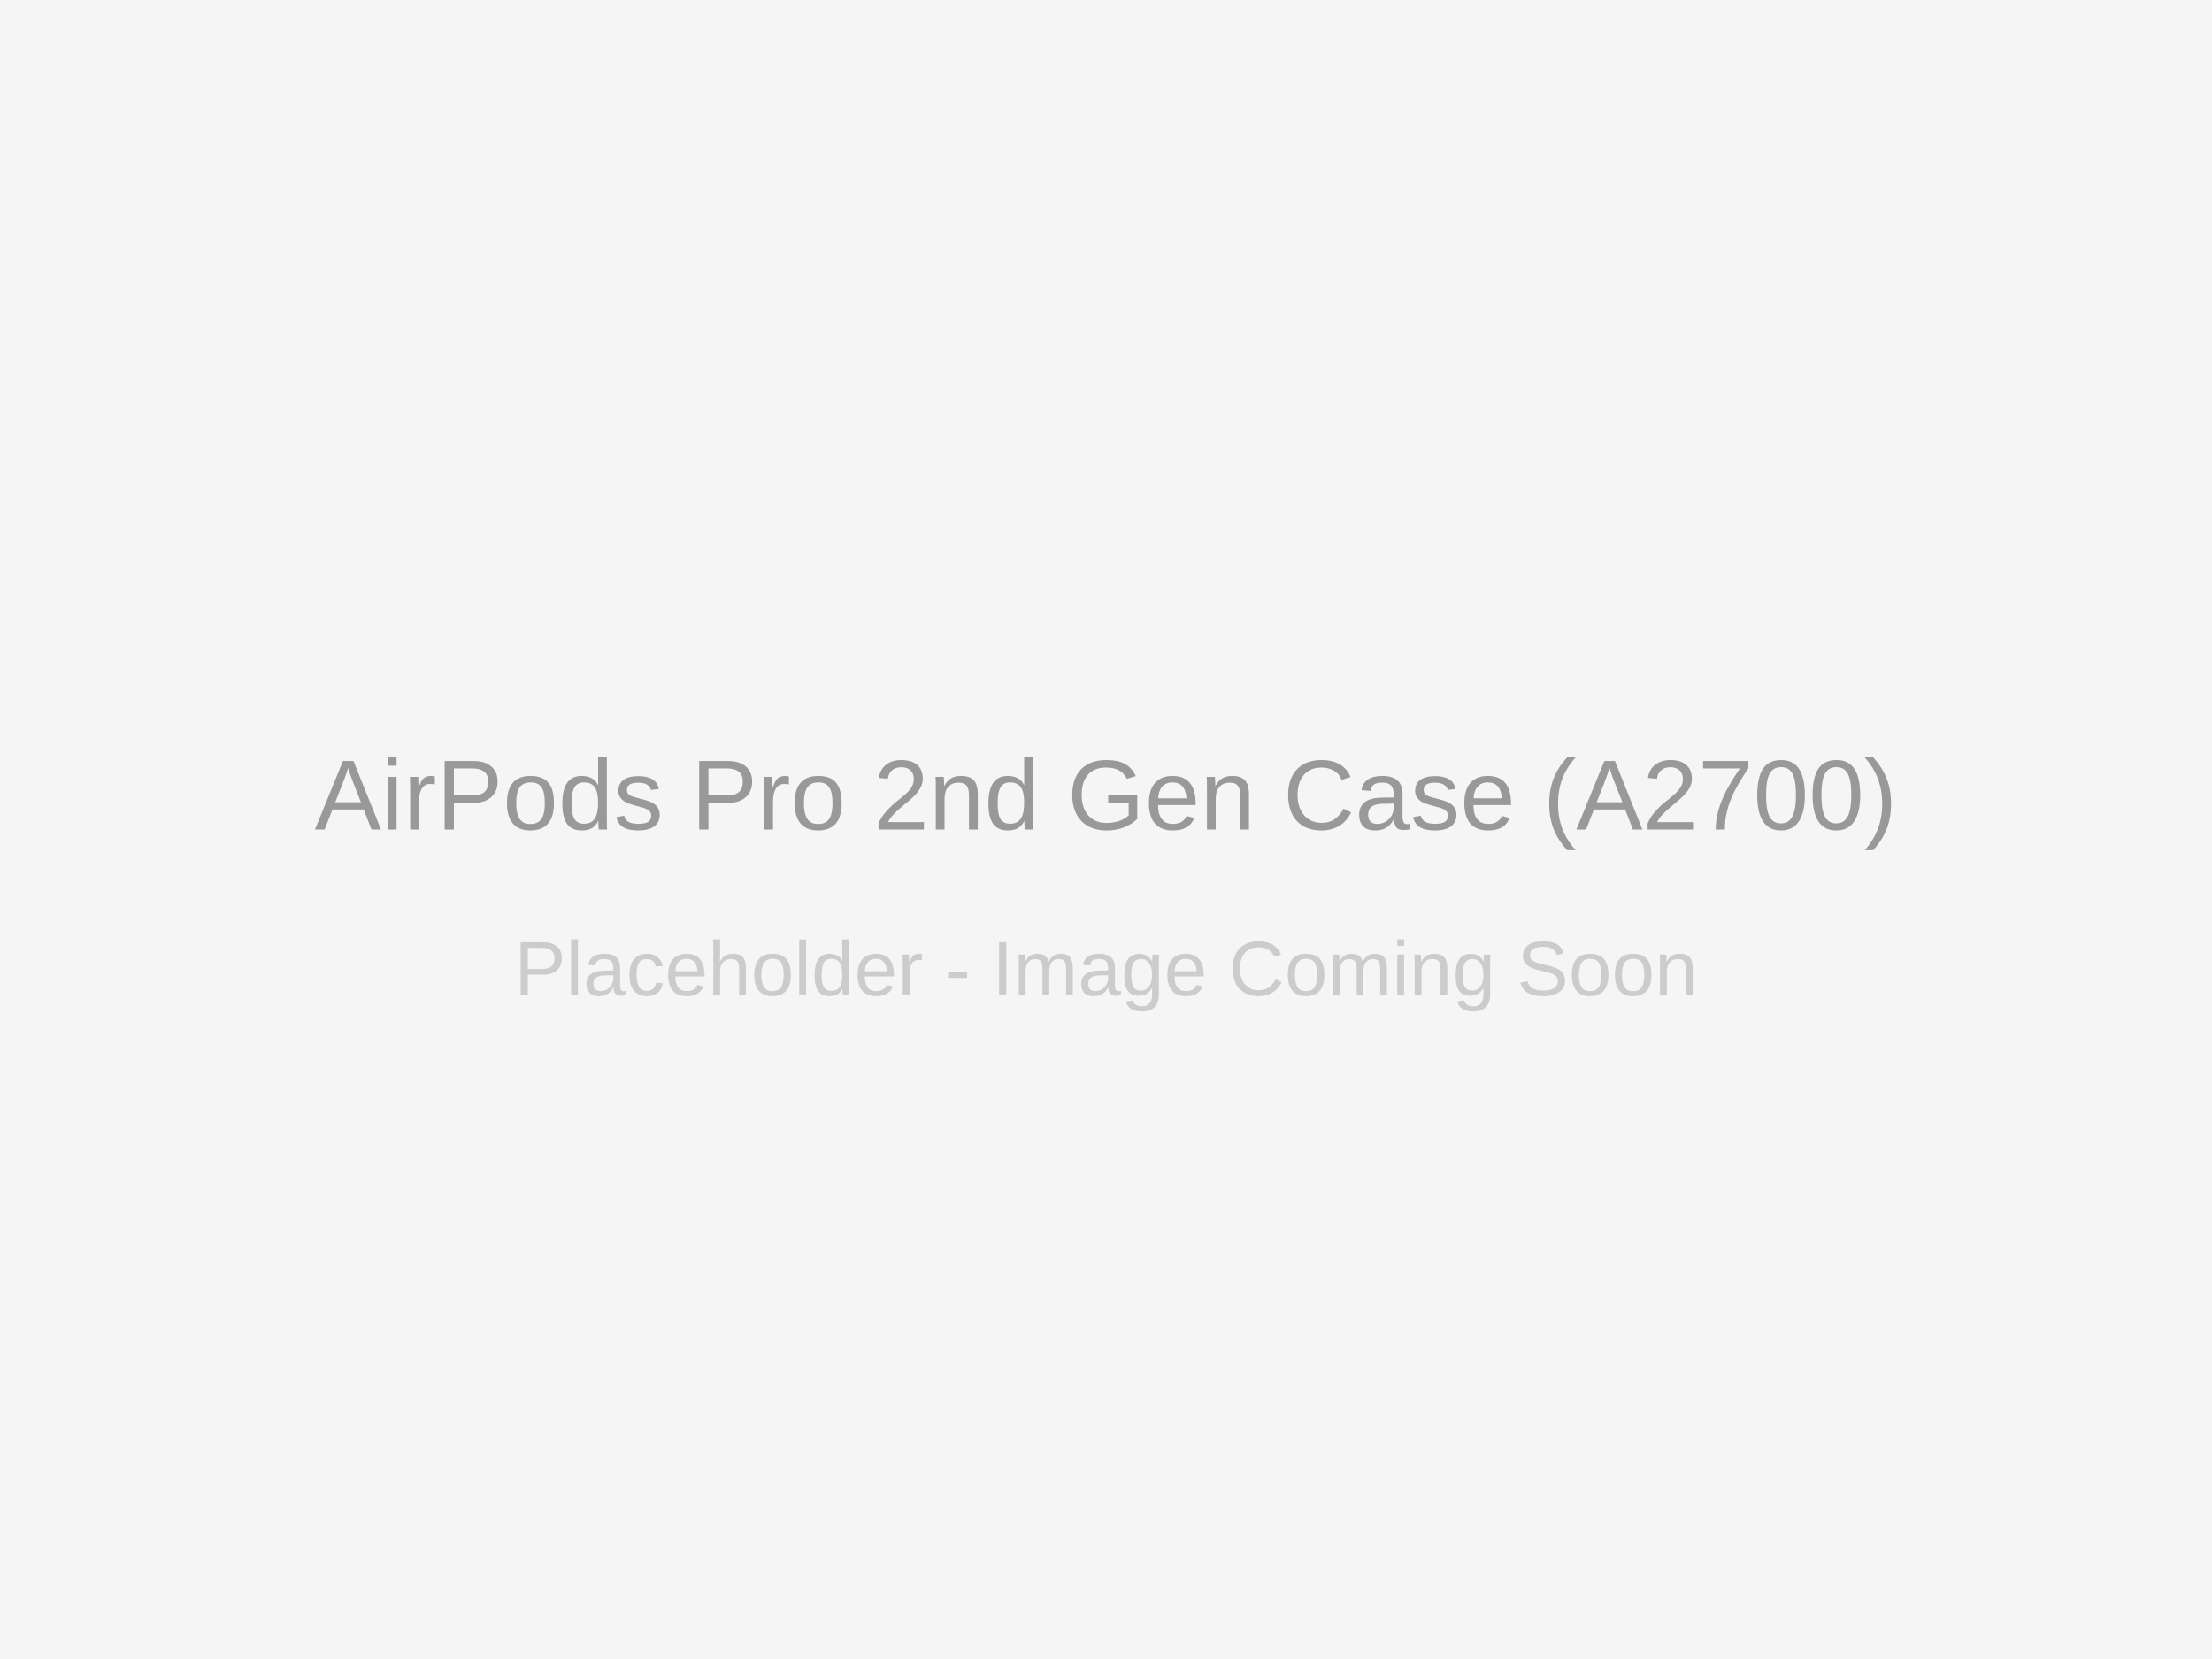
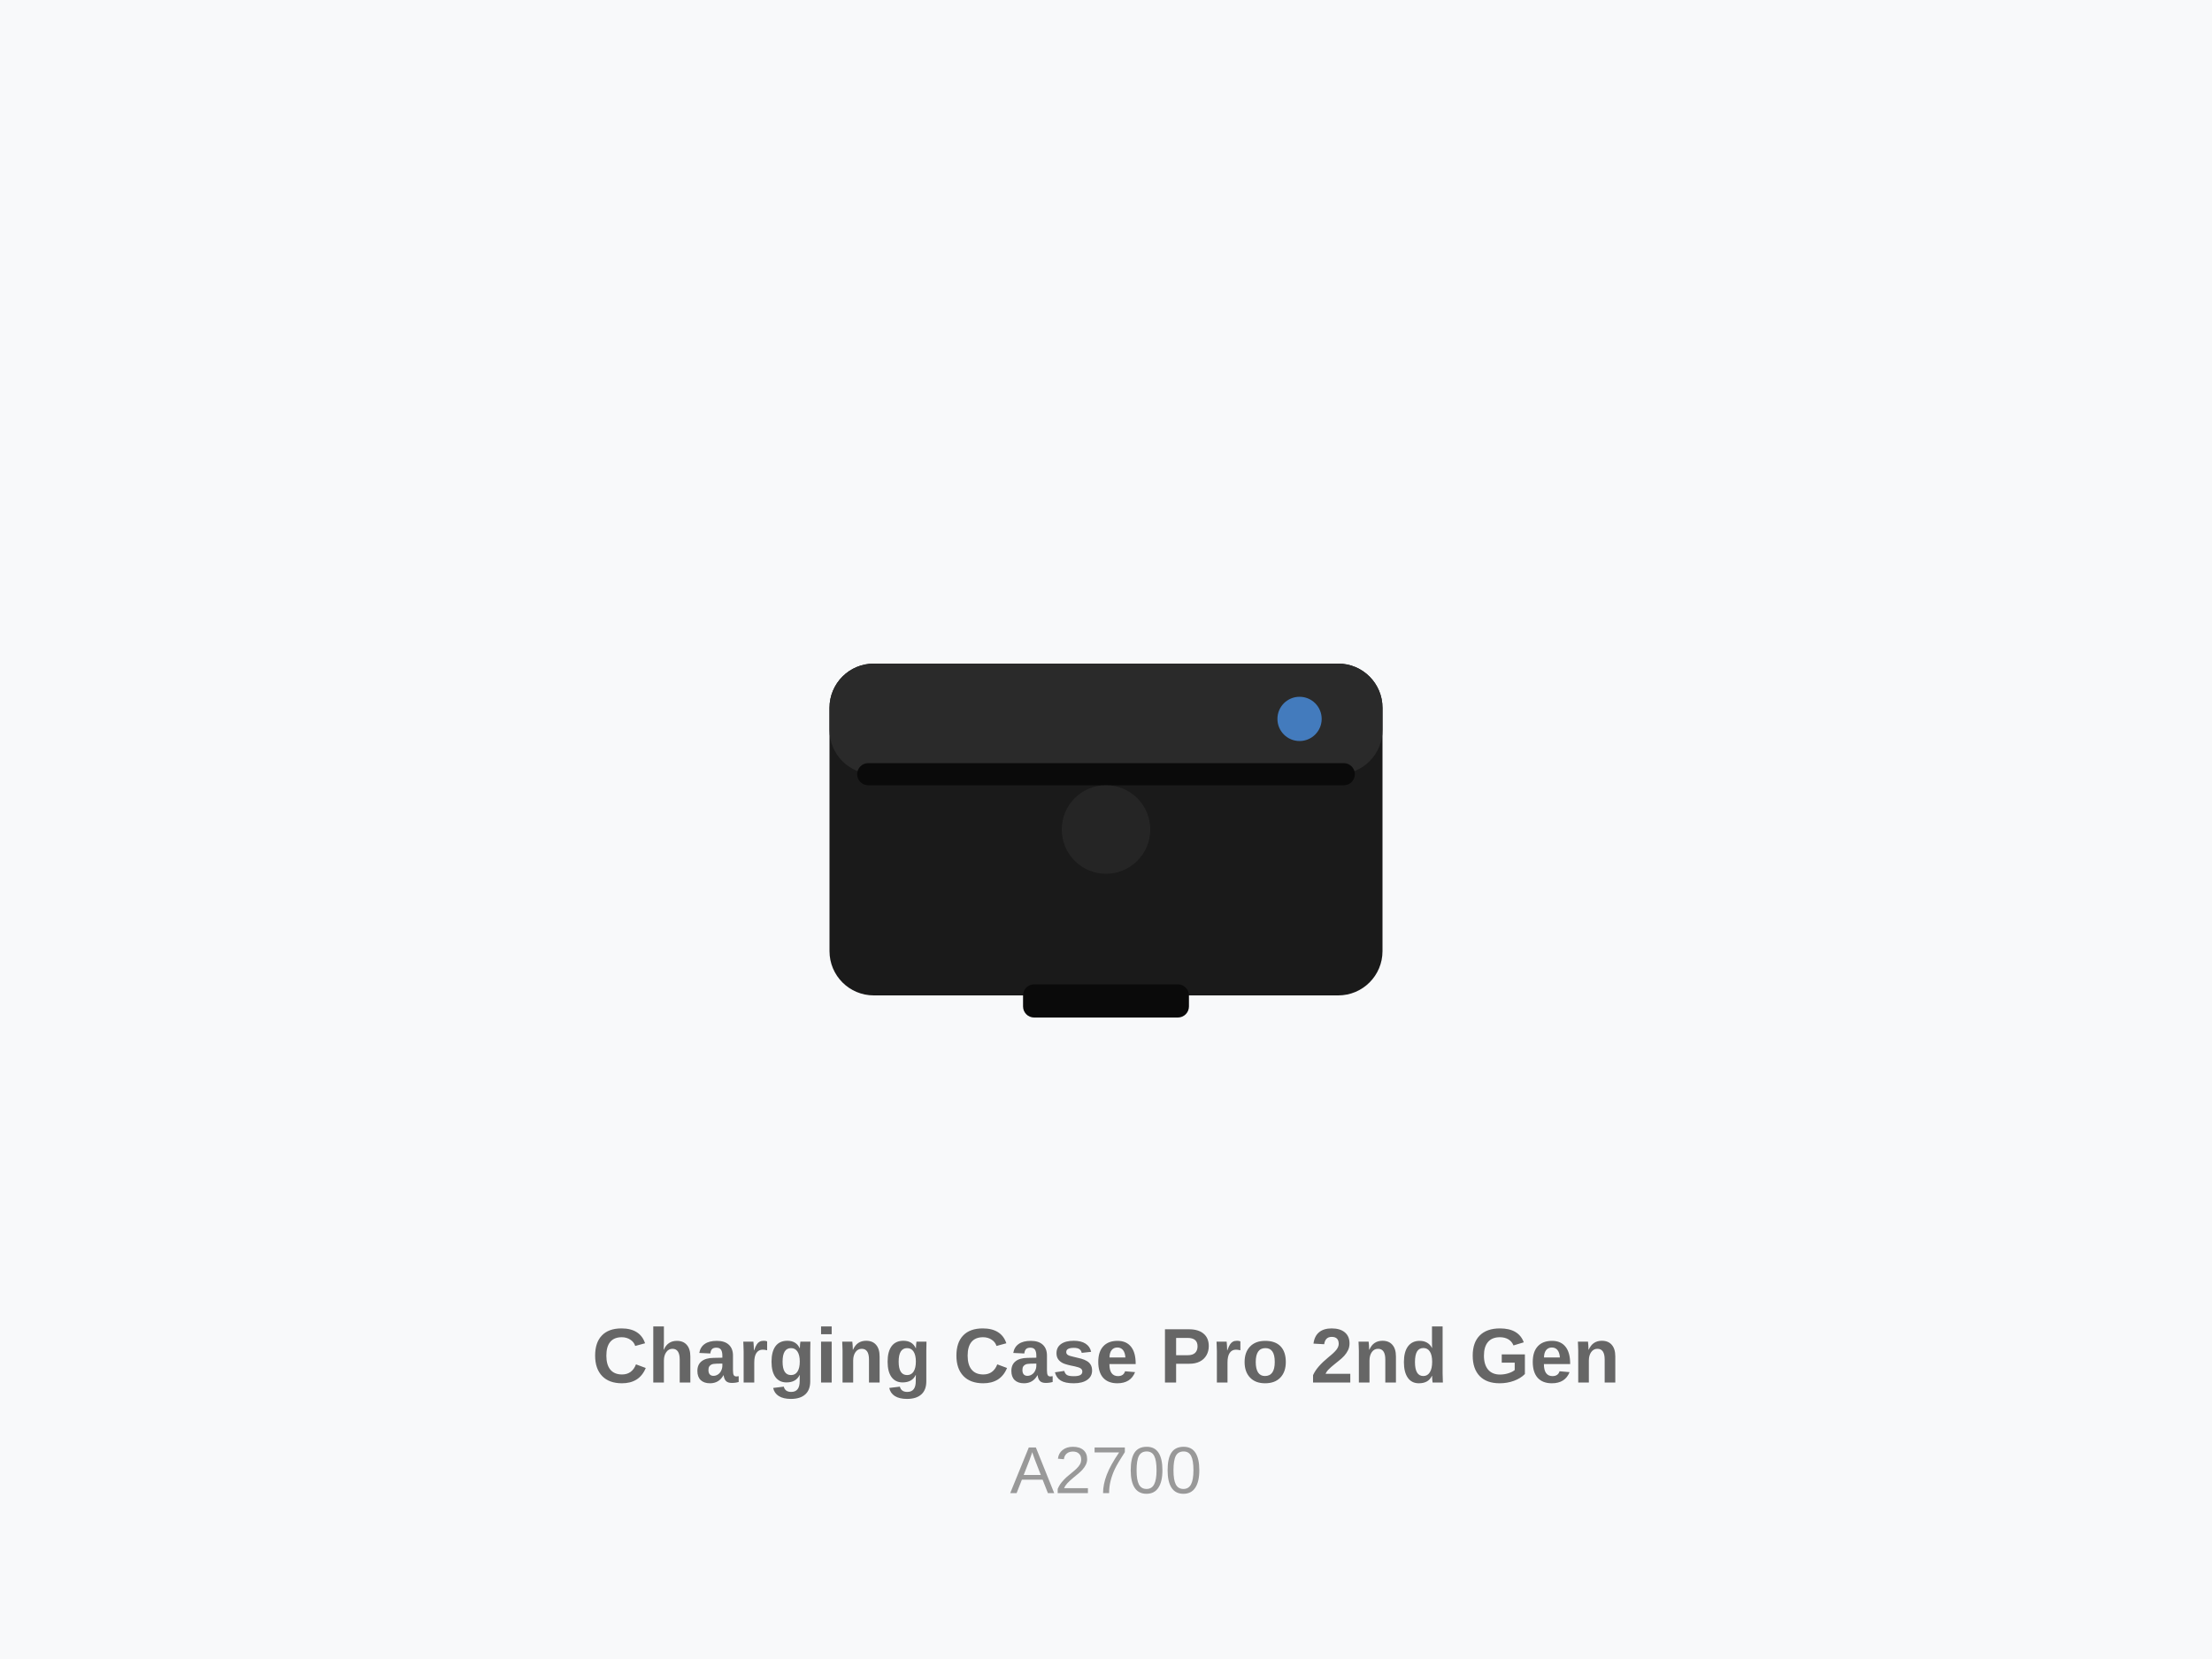
- <svg xmlns="http://www.w3.org/2000/svg" width="400" height="300">
-   <rect width="400" height="300" fill="#f5f5f5" />
-   <text x="200" y="150" font-family="Arial, sans-serif" font-size="18" fill="#999" text-anchor="middle">
-     AirPods Pro 2nd Gen Case (A2700)
+ <svg xmlns="http://www.w3.org/2000/svg" width="400" height="300" viewBox="0 0 400 300">
+   <rect width="400" height="300" fill="#f8f9fa" />
+   <g transform="translate(200, 150)">
+     <rect x="-50" y="-30" width="100" height="60" rx="8" fill="#1a1a1a" />
+     <rect x="-50" y="-30" width="100" height="20" rx="8" fill="#2a2a2a" />
+     <rect x="-45" y="-12" width="90" height="4" rx="2" fill="#0a0a0a" />
+     <circle cx="35" cy="-20" r="4" fill="#4a90e2" opacity="0.8" />
+     <rect x="-15" y="28" width="30" height="6" rx="2" fill="#0a0a0a" />
+     <circle cx="0" cy="0" r="8" fill="#2a2a2a" opacity="0.7" />
+   </g>
+   <text x="200" y="250" font-family="Arial, sans-serif" font-size="14" fill="#666" text-anchor="middle" font-weight="600">
+     Charging Case Pro 2nd Gen
  </text>
-   <text x="200" y="180" font-family="Arial, sans-serif" font-size="14" fill="#ccc" text-anchor="middle">
-     Placeholder - Image Coming Soon
+   <text x="200" y="270" font-family="Arial, sans-serif" font-size="12" fill="#999" text-anchor="middle">
+     A2700
  </text>
</svg>
